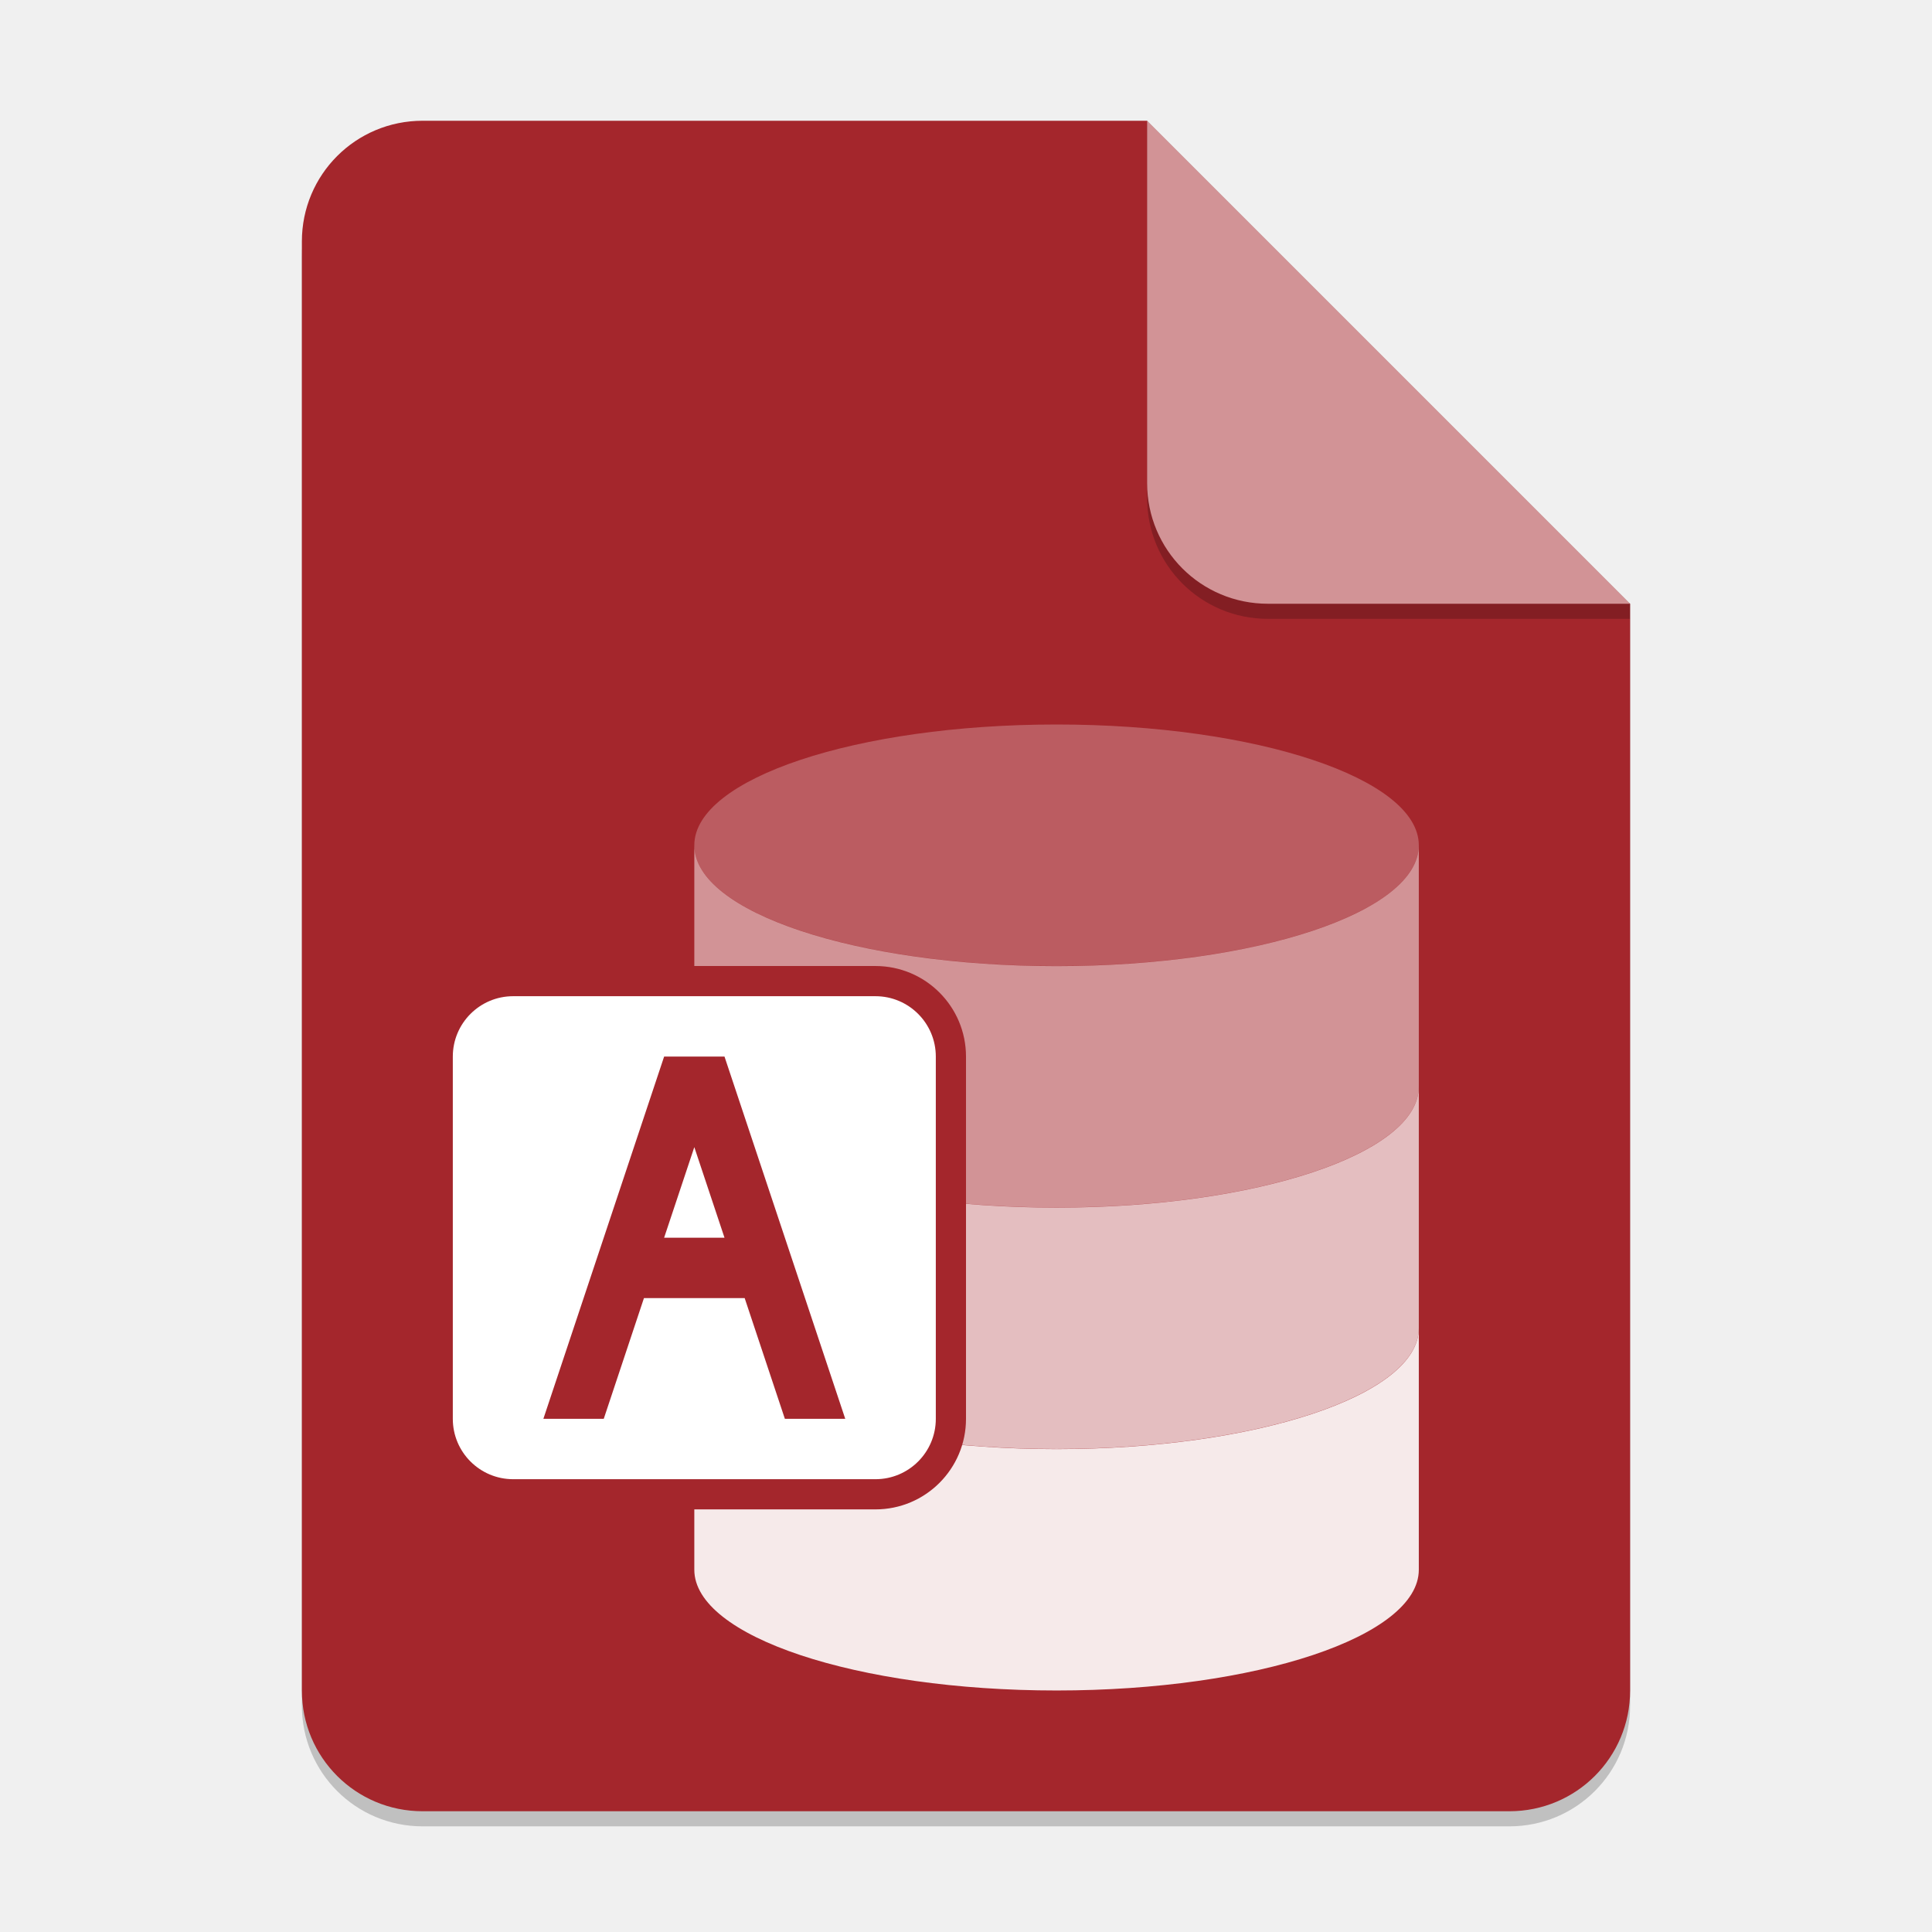
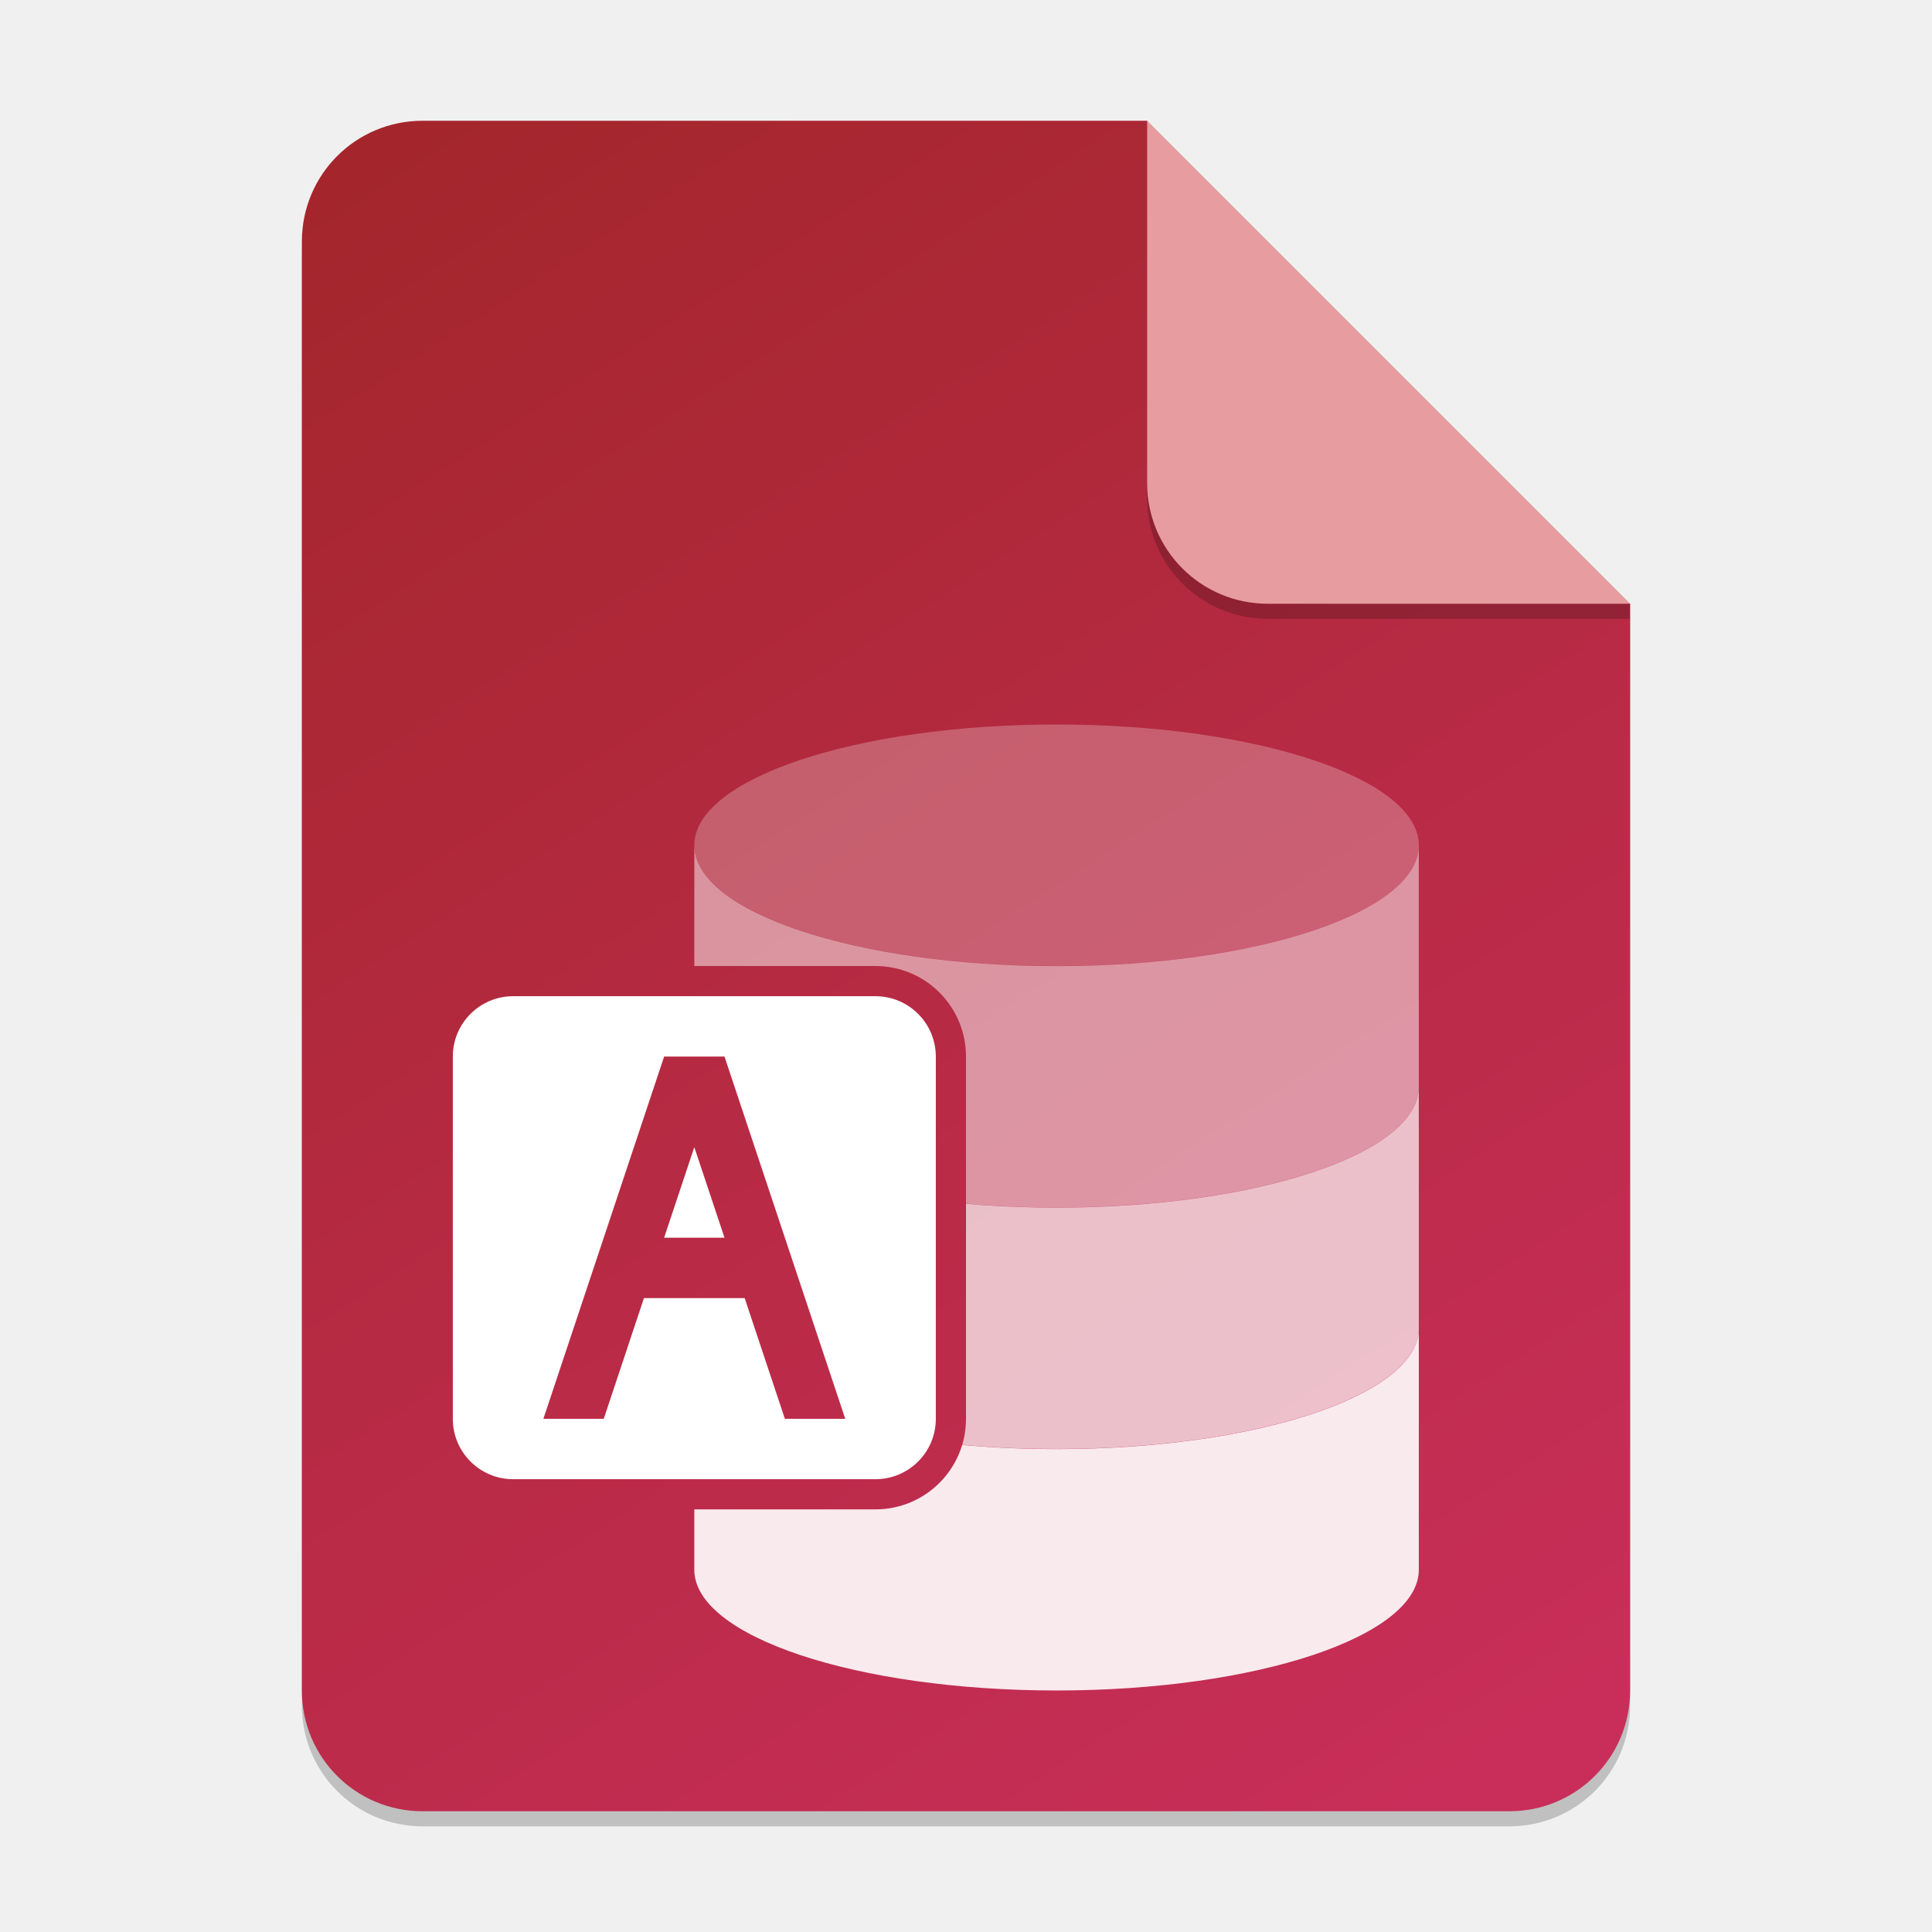
- <svg xmlns="http://www.w3.org/2000/svg" width="128" height="128" viewBox="0 0 128 128" version="1.1" id="svg5">
-   <defs id="defs2" />
+ <svg xmlns="http://www.w3.org/2000/svg" xmlns:xlink="http://www.w3.org/1999/xlink" width="128" height="128" viewBox="0 0 128 128" version="1.1" id="svg5">
+   <defs id="defs2">
+     <linearGradient id="linearGradient879">
+       <stop style="stop-color:#a4262c;stop-opacity:1;" offset="0" id="stop875" />
+       <stop style="stop-color:#c92e5a;stop-opacity:1;" offset="1" id="stop877" />
+     </linearGradient>
+     <linearGradient xlink:href="#linearGradient879" id="linearGradient881" x1="56" y1="17" x2="200" y2="240" gradientUnits="userSpaceOnUse" gradientTransform="scale(0.5)" />
+     <linearGradient xlink:href="#linearGradient879" id="linearGradient936" x1="56" y1="17" x2="200" y2="240" gradientUnits="userSpaceOnUse" gradientTransform="scale(0.5)" />
+     <linearGradient xlink:href="#linearGradient879" id="linearGradient938" x1="56" y1="17" x2="200" y2="240" gradientUnits="userSpaceOnUse" gradientTransform="scale(0.5)" />
+   </defs>
  <path id="rect234" style="opacity:0.2;stroke-width:2;stroke-linecap:round;stroke-linejoin:round" d="m 28,9 h 48 l 32,32 v 72 c 0,4.432 -3.568,8 -8,8 H 28 c -4.432,0 -8,-3.568 -8,-8 V 17 c 0,-4.432 3.568,-8 8,-8 z" />
-   <path id="rect448" style="fill:#a4262c;fill-opacity:1;stroke-width:2;stroke-linecap:round;stroke-linejoin:round" d="m 28,8 h 48 l 12,20 20,12 v 72 c 0,4.432 -3.568,8 -8,8 H 28 c -4.432,0 -8,-3.568 -8,-8 V 16 c 0,-4.432 3.568,-8 8,-8 z" />
+   <path id="rect448" style="fill:url(#linearGradient881);fill-opacity:1;stroke-width:2;stroke-linecap:round;stroke-linejoin:round" d="m 28,8 h 48 l 12,20 20,12 v 72 c 0,4.432 -3.568,8 -8,8 H 28 c -4.432,0 -8,-3.568 -8,-8 V 16 c 0,-4.432 3.568,-8 8,-8 z" />
  <ellipse style="opacity:0.25;fill:#ffffff;fill-opacity:1;stroke-width:10.12;stroke-linejoin:round" id="path2670" cx="70" cy="56" rx="24" ry="8" />
-   <path id="rect3773" style="opacity:0.5;fill:#ffffff;fill-opacity:1;stroke-width:10.12;stroke-linejoin:round" d="m 46,56 v 16.001 c 0,4.418 10.745,8 24,8 13.255,0 24,-3.582 24,-8 v -0.01 -0.01 -0.01 -0.01 -0.01 -0.01 -0.01 -0.01 -0.01 -0.01 -0.01 -0.01 -0.01 -0.01 -0.01 -0.01 -0.01 -15.823 c 0,4.418 -10.745,8 -24,8 -13.255,0 -24,-3.582 -24,-8 z" />
+   <path id="rect3773" style="opacity:0.5;fill:#ffffff;fill-opacity:1;stroke-width:10.12;stroke-linejoin:round" d="M 46,56 V 72.001 c 0,4.418 10.745,8 24,8 13.255,0 24,-3.582 24,-8 v -0.01 -0.01 -0.01 -0.01 -0.01 -0.01 -0.01 -0.01 -0.01 -0.01 -0.01 -0.01 -0.01 -0.01 -0.01 -0.01 -0.01 -15.823 c 0,4.418 -10.745,8 -24,8 -13.255,0 -24,-3.582 -24,-8 z" />
  <path d="m 46,72.001 v 15.998 c 0,4.418 10.745,8 24,8 13.255,0 24,-3.582 24,-8 v -0.01 -0.01 -0.01 -0.01 -0.01 -0.01 -0.01 -0.01 -0.01 -0.01 -0.01 -0.01 -0.01 -0.01 -0.01 -0.01 -0.01 -15.821 c 0,4.418 -10.745,8 -24,8 -13.255,0 -24,-3.582 -24,-8 z" style="opacity:0.7;fill:#ffffff;fill-opacity:1;stroke-width:10.12;stroke-linejoin:round" id="path5291" />
  <path d="m 46,88.001 v 15.998 c 0,4.418 10.745,8 24,8 13.255,0 24,-3.582 24,-8 v -0.01 -0.01 -0.01 -0.01 -0.01 -0.01 -0.01 -0.01 -0.01 -0.01 -0.01 -0.01 -0.01 -0.01 -0.01 -0.01 -0.01 -15.821 c 0,4.418 -10.745,8 -24,8 -13.255,0 -24,-3.582 -24,-8 z" style="opacity:0.9;fill:#ffffff;fill-opacity:1;stroke-width:10.12;stroke-linejoin:round" id="path5319" />
-   <rect style="fill:#a4262c;fill-opacity:1;stroke-width:4" id="rect3242" width="36" height="36" x="28" y="64.001" ry="6" />
+   <rect style="fill:url(#linearGradient936);fill-opacity:1;stroke-width:4" id="rect3242" width="36" height="36" x="28" y="64.001" ry="6" />
  <rect style="fill:#ffffff;fill-opacity:1;stroke-width:2" id="rect2687" width="32" height="32" x="30" y="66.001" ry="4" />
-   <path id="rect9329" style="fill:#a4262c;stroke-width:4;stroke-linecap:round;stroke-linejoin:round" d="m 44,70.001 -8,24 h 4 l 2.664,-8 h 6.672 l 2.664,8 h 4 l -8,-24 z m 2,6 2,6 h -4 z" />
+   <path id="rect9329" style="fill:url(#linearGradient938);fill-opacity:1;stroke-width:4;stroke-linecap:round;stroke-linejoin:round" d="m 44,70.001 -8,24 h 4 l 2.664,-8 h 6.672 l 2.664,8 h 4 l -8,-24 z m 2,6 2,6 h -4 z" />
  <path d="M 108,41 H 84 c -4.432,0 -8,-3.568 -8,-8 V 8 l 32,32 z" style="opacity:0.2;fill:#000000;stroke-width:2;stroke-linecap:round;stroke-linejoin:round" id="path611" />
-   <path id="rect600" style="fill:#d29396;fill-opacity:1;stroke-width:2;stroke-linecap:round;stroke-linejoin:round" d="M 108,40 H 84 c -4.432,0 -8,-3.568 -8,-8 V 8 l 16,16 z" />
+   <path id="rect600" style="fill:#e79c9f;fill-opacity:1;stroke-width:2;stroke-linecap:round;stroke-linejoin:round" d="M 108,40 H 84 c -4.432,0 -8,-3.568 -8,-8 V 8 l 16,16 z" />
</svg>
